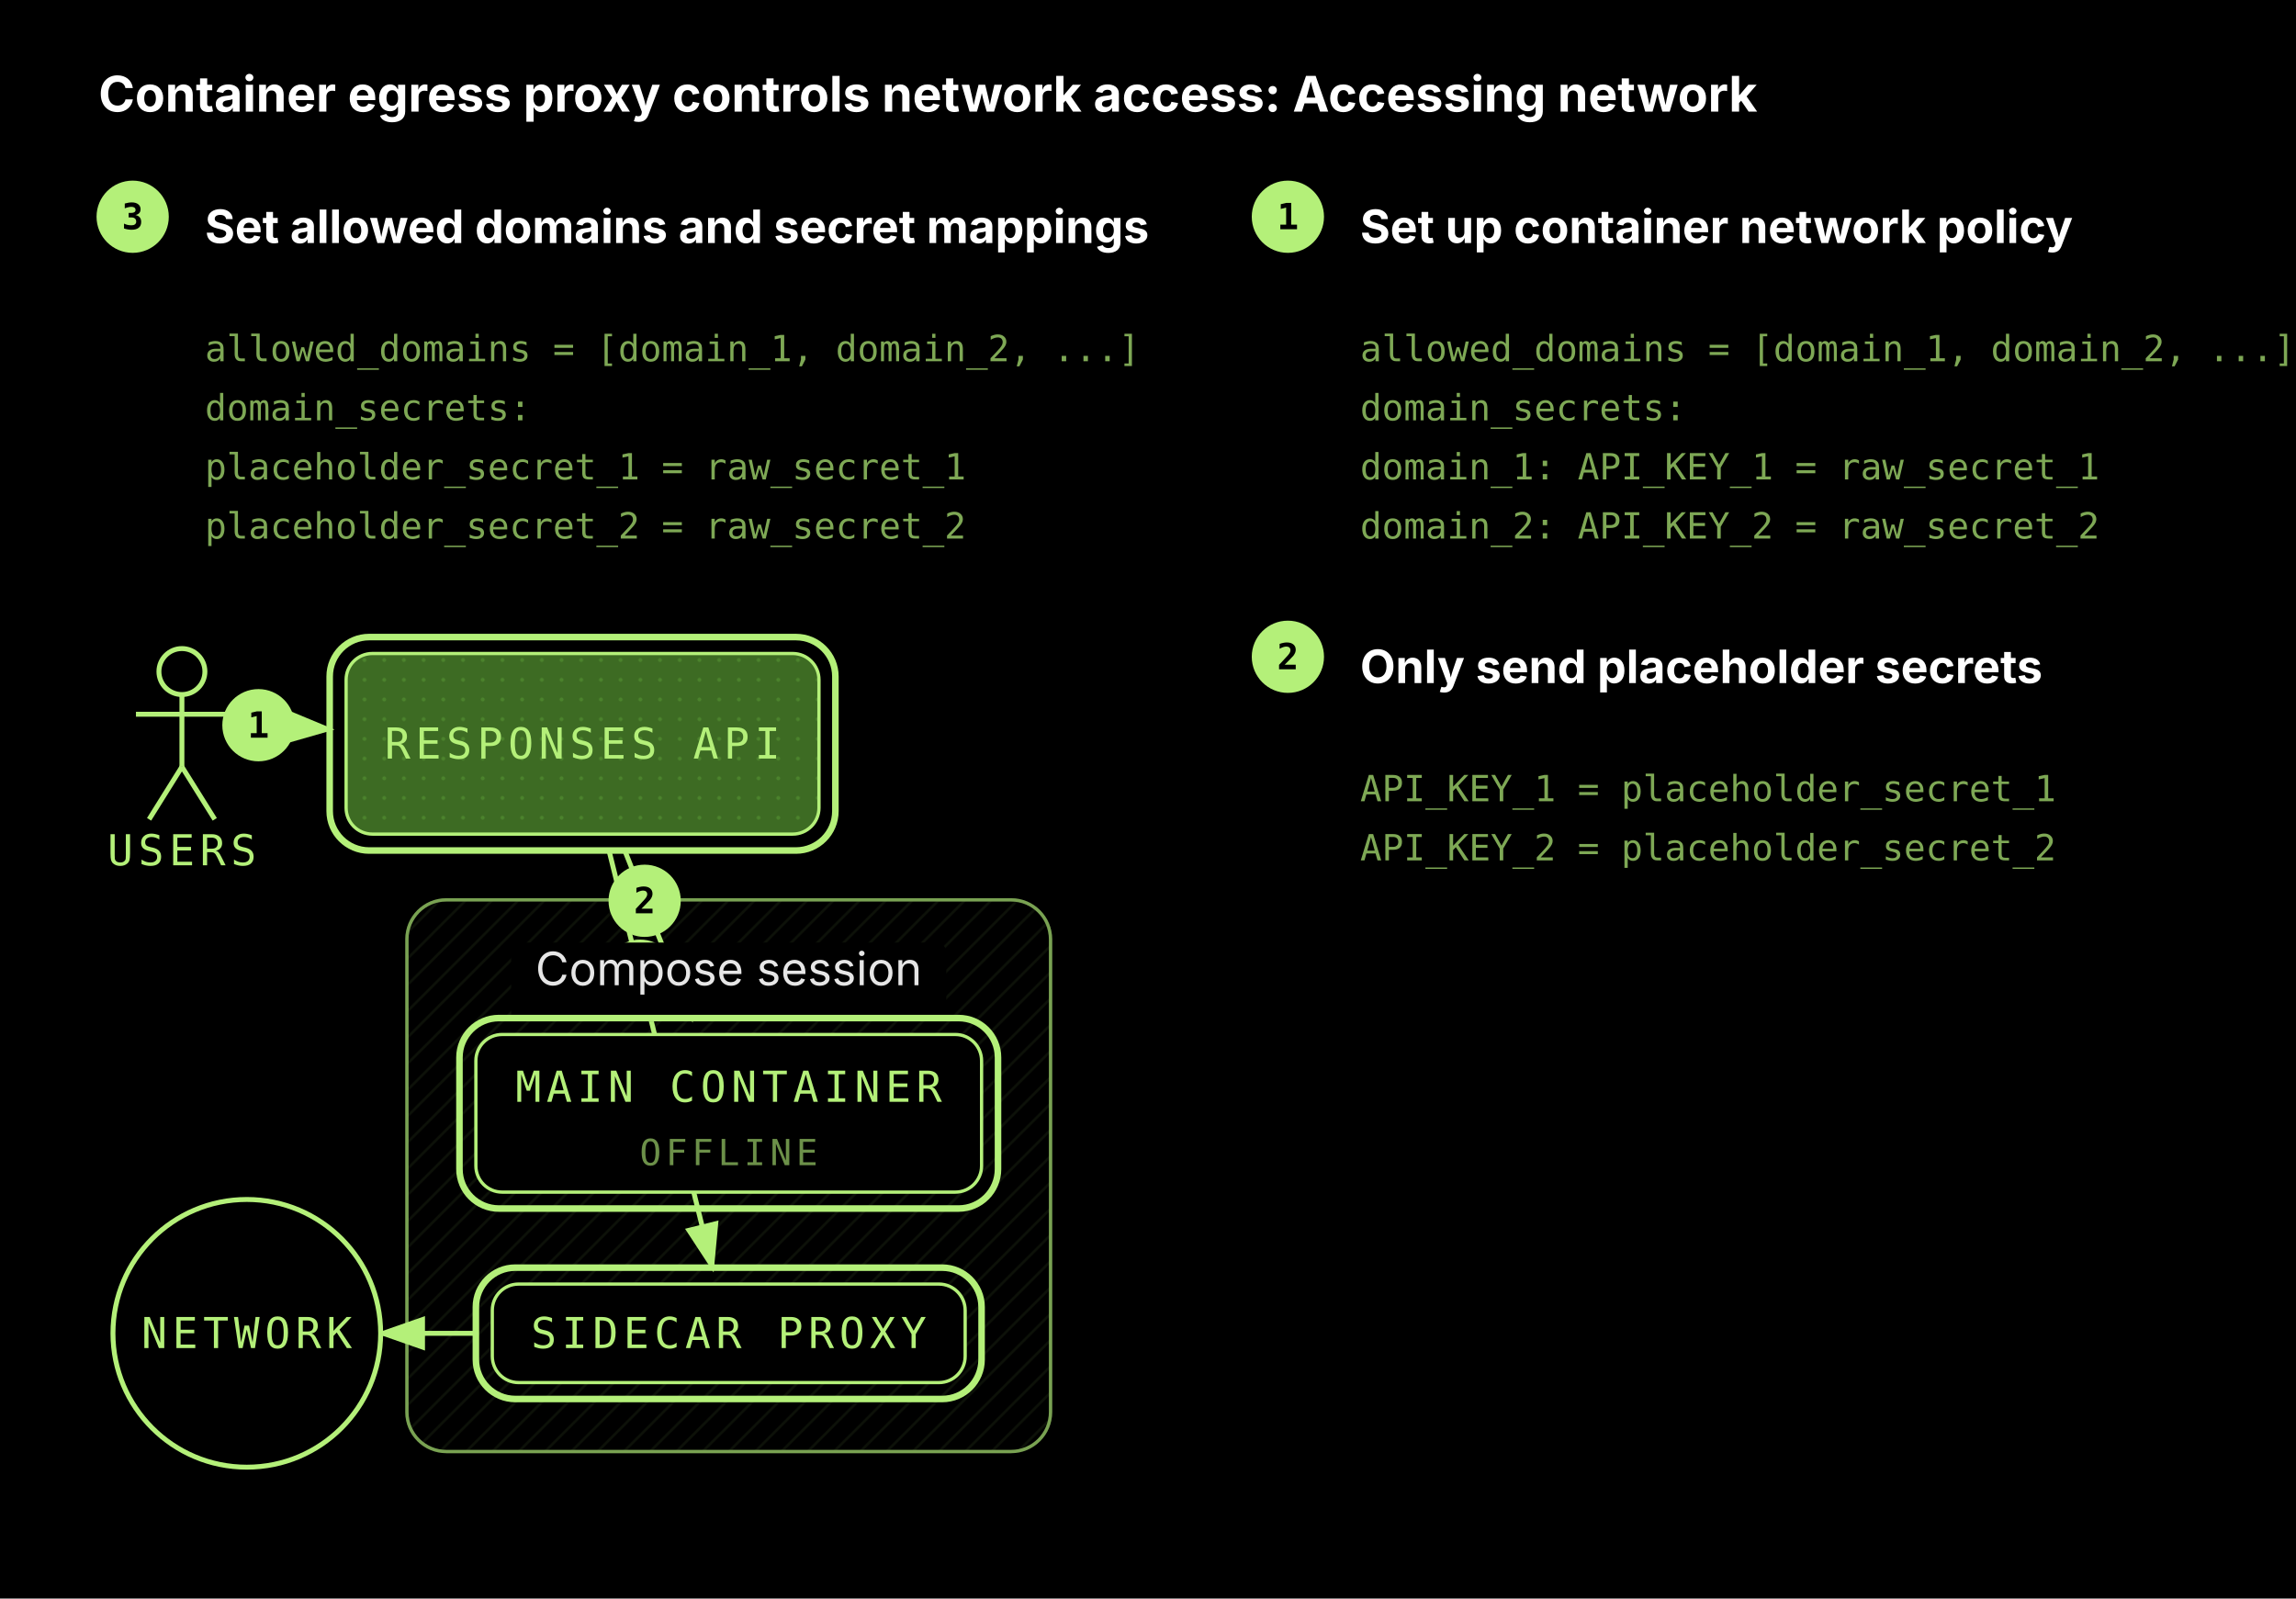
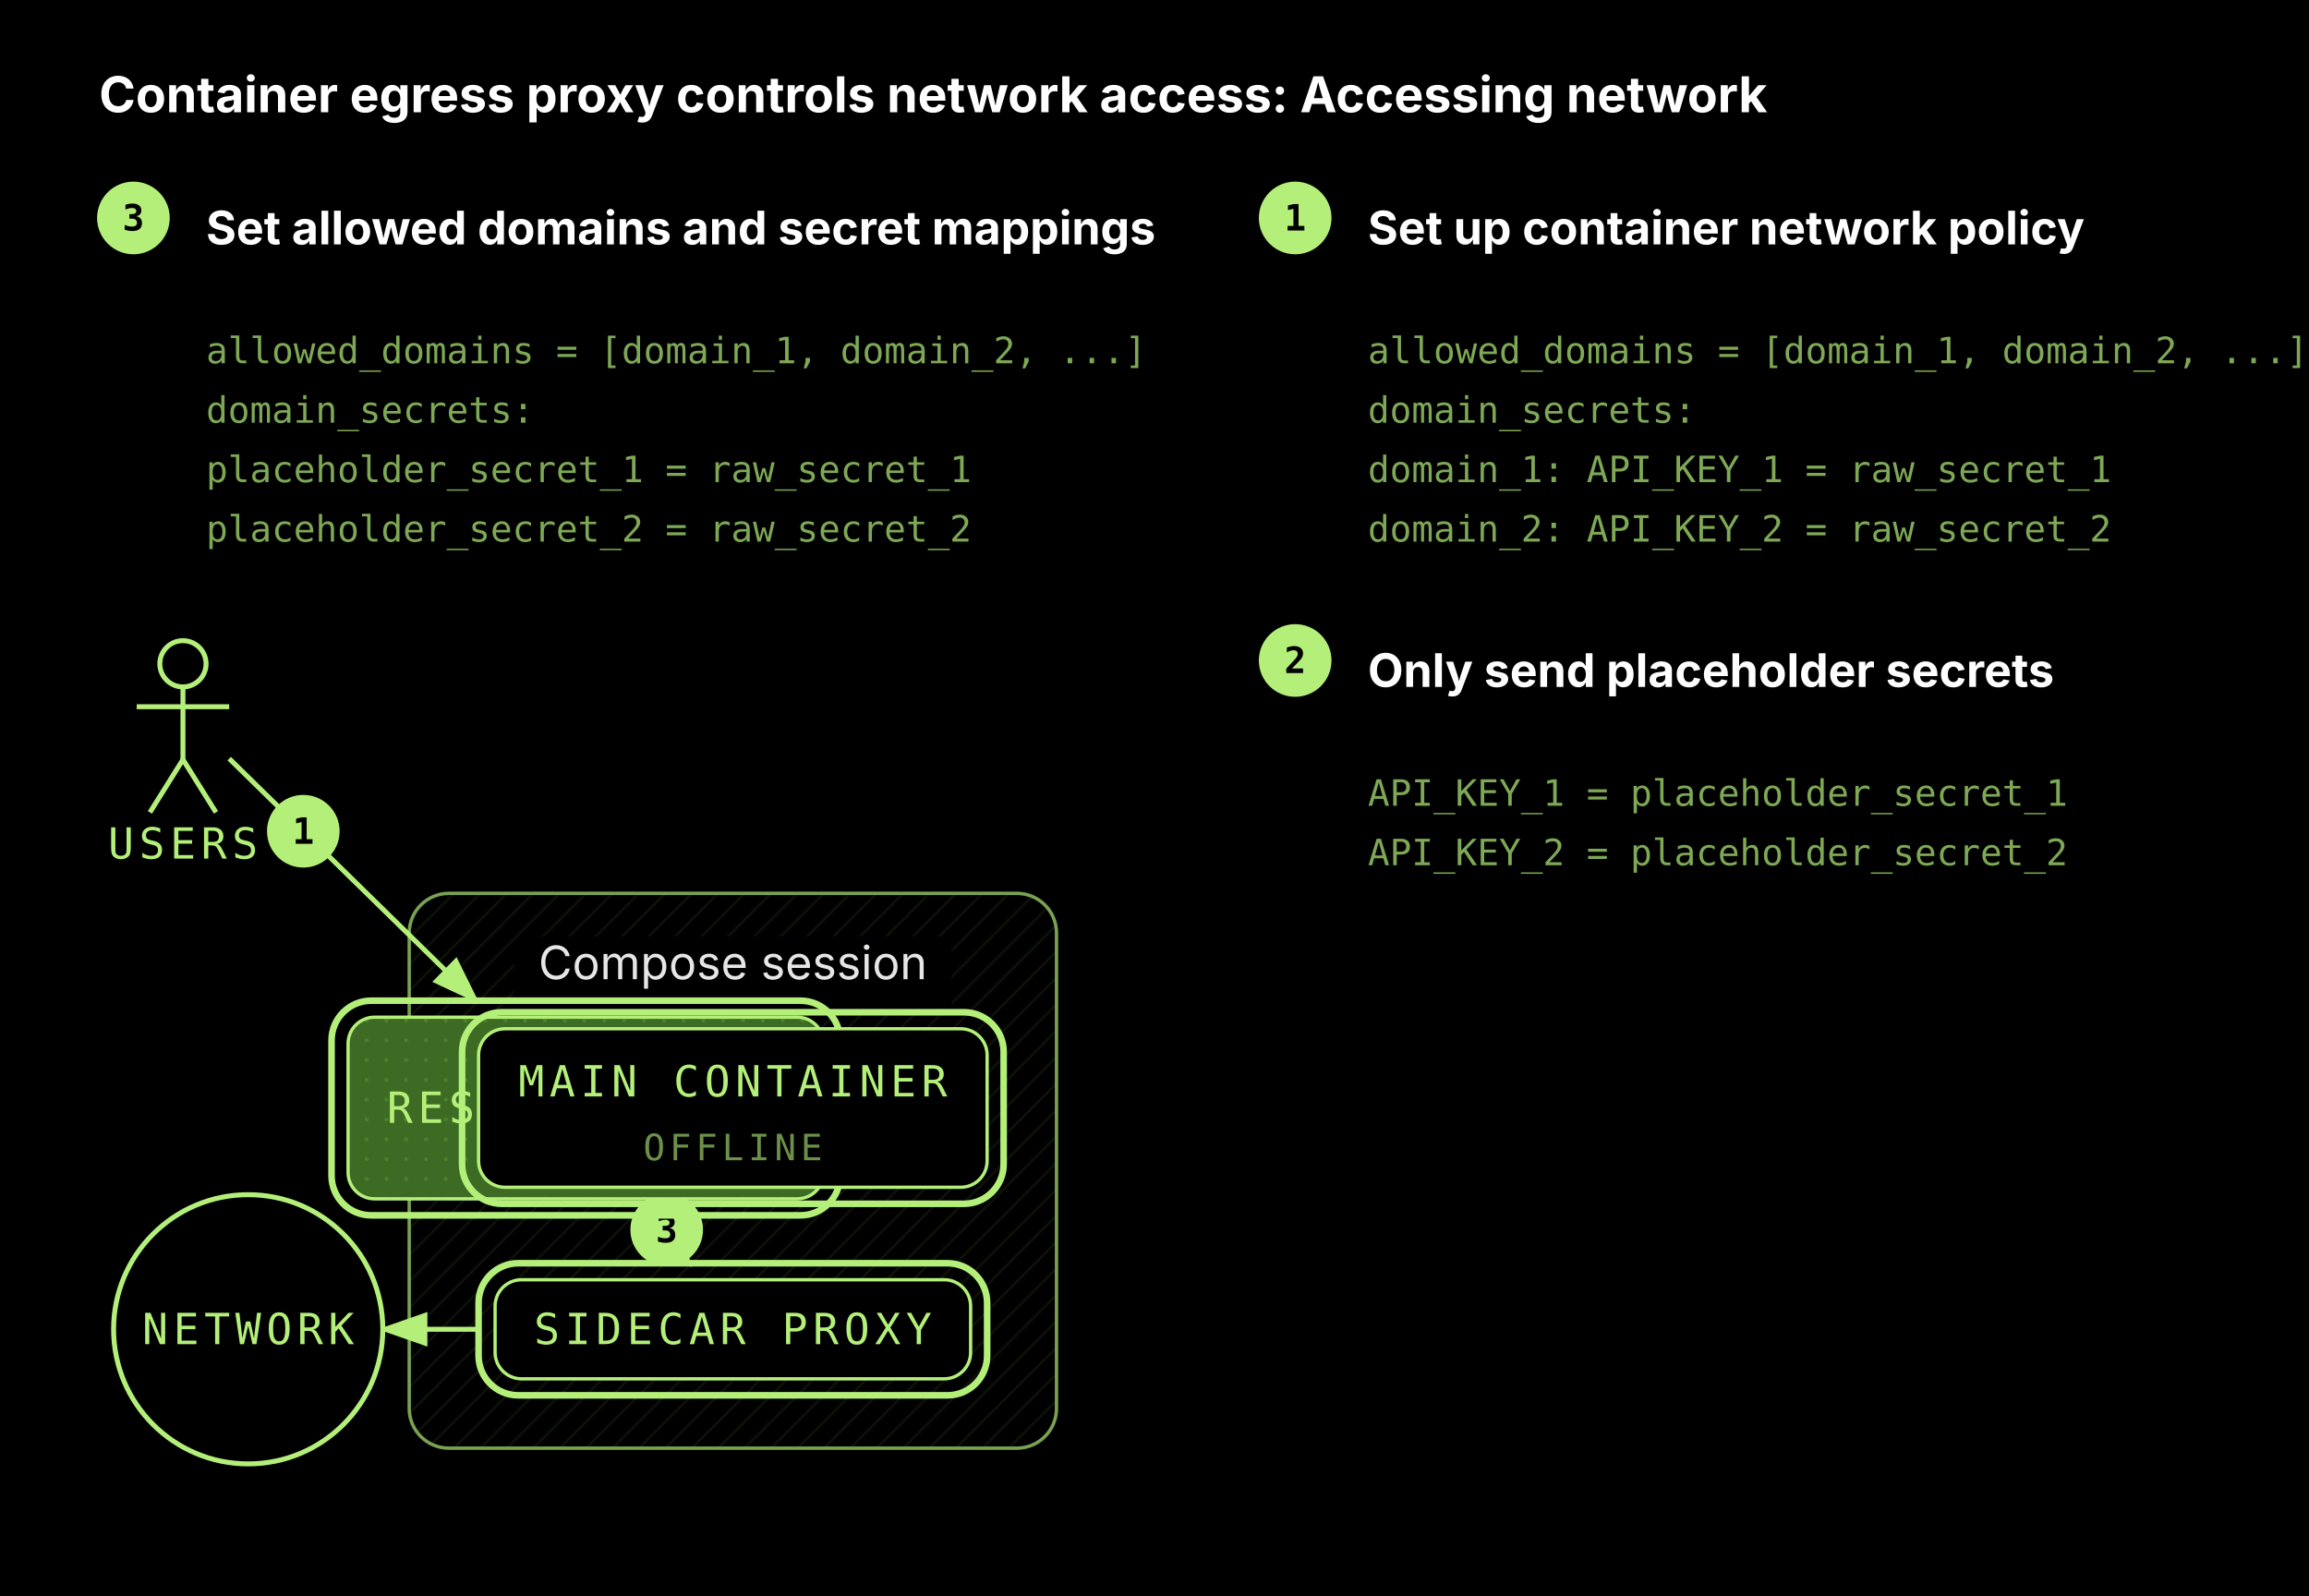
- <svg xmlns="http://www.w3.org/2000/svg" viewBox="0 0 699.2 486.78" width="699.2" height="486.78">
+ <svg xmlns="http://www.w3.org/2000/svg" viewBox="0 0 699.2 483.28" width="699.2" height="483.28">
  <defs>
    <pattern id="dotgrid" width="8" height="8" patternUnits="userSpaceOnUse">
      <rect width="8" height="8" fill="#000000" />
      <circle cx="4" cy="4" r="0.8" fill="#b4f079" opacity="0.7" />
    </pattern>
    <pattern id="crosshatch" width="8" height="8" patternUnits="userSpaceOnUse">
      <rect width="8" height="8" fill="#000000" />
      <path d="M0 8L8 0M-1 1L1 -1M7 9L9 7" stroke="#b4f079" stroke-width="0.8" opacity="0.2" />
    </pattern>
    <pattern id="hero" width="6" height="6" patternUnits="userSpaceOnUse">
      <rect width="6" height="6" fill="#3d6b23" />
      <circle cx="3" cy="3" r="0.6" fill="#5a9a35" opacity="0.5" />
    </pattern>
    <marker id="arrowhead" markerWidth="10" markerHeight="7" refX="9" refY="3.5" orient="auto" markerUnits="strokeWidth">
      <polygon points="0 0, 10 3.5, 0 7" fill="#b4f079" />
    </marker>
    <marker id="arrowhead-reverse" markerWidth="10" markerHeight="7" refX="1" refY="3.5" orient="auto" markerUnits="strokeWidth">
      <polygon points="10 0, 0 3.5, 10 7" fill="#b4f079" />
    </marker>
  </defs>
  <rect width="100%" height="100%" fill="#000000" />
  <g class="diagram">
    <text x="30" y="34" font-family="'Inter', 'Helvetica Neue', Arial, sans-serif" font-size="15" fill="#ffffff" font-weight="700">Container egress proxy controls network access: Accessing network</text>
-     <rect x="123.92" y="274.02" width="196" height="168" rx="12" fill="url(#crosshatch)" stroke="#b4f079" stroke-width="1" opacity="0.35" />
-     <rect x="123.92" y="274.02" width="196" height="168" rx="12" fill="none" stroke="#b4f079" stroke-width="1" opacity="0.5" />
-     <line x1="69.4" y1="220.303" x2="100.4" y2="222.082" stroke="#b4f079" stroke-width="1.5" marker-end="url(#arrowhead)" />
-     <circle cx="78.7" cy="220.837" r="11" fill="#b4f079" stroke="none" />
-     <text x="78.7" y="220.837" font-family="'JetBrains Mono', 'Fira Code', 'SF Mono', 'Cascadia Code', monospace" font-size="11" fill="#000000" text-anchor="middle" dominant-baseline="central" font-weight="700">1</text>
-     <line x1="190.259" y1="259" x2="210.446" y2="310.02" stroke="#b4f079" stroke-width="1.5" marker-end="url(#arrowhead)" />
-     <circle cx="196.315" cy="274.306" r="11" fill="#b4f079" stroke="none" />
-     <text x="196.315" y="274.306" font-family="'JetBrains Mono', 'Fira Code', 'SF Mono', 'Cascadia Code', monospace" font-size="11" fill="#000000" text-anchor="middle" dominant-baseline="central" font-weight="700">2</text>
-     <line x1="185.46" y1="259" x2="216.96" y2="386.02" stroke="#b4f079" stroke-width="1.5" marker-end="url(#arrowhead)" />
-     <circle cx="194.91" cy="297.106" r="11" fill="#b4f079" stroke="none" />
-     <text x="194.91" y="297.106" font-family="'JetBrains Mono', 'Fira Code', 'SF Mono', 'Cascadia Code', monospace" font-size="11" fill="#000000" text-anchor="middle" dominant-baseline="central" font-weight="700">3</text>
-     <line x1="144.92" y1="406.02" x2="115.92" y2="406.02" stroke="#b4f079" stroke-width="1.5" marker-end="url(#arrowhead)" />
-     <rect x="155.67" y="287.02" width="132.5" height="24" fill="#000000" rx="3" />
-     <text x="221.92" y="300.02" font-family="'Inter', 'Helvetica Neue', Arial, sans-serif" font-size="14" fill="#ffffff" opacity="0.9" text-anchor="middle">Compose session</text>
-     <circle cx="55.4" cy="204.5" r="7" fill="none" stroke="#b4f079" stroke-width="1.5" />
-     <line x1="55.4" y1="211.5" x2="55.4" y2="233.5" stroke="#b4f079" stroke-width="1.5" />
-     <line x1="41.4" y1="217.5" x2="69.4" y2="217.5" stroke="#b4f079" stroke-width="1.5" />
-     <line x1="55.4" y1="233.5" x2="45.4" y2="249.5" stroke="#b4f079" stroke-width="1.5" />
-     <line x1="55.4" y1="233.5" x2="65.4" y2="249.5" stroke="#b4f079" stroke-width="1.5" />
-     <text x="55.4" y="263.5" font-family="'JetBrains Mono', 'Fira Code', 'SF Mono', 'Cascadia Code', monospace" font-size="13" fill="#b4f079" text-anchor="middle" letter-spacing="0.12em">USERS</text>
-     <rect x="100.4" y="194" width="154" height="65" rx="12" fill="none" stroke="#b4f079" stroke-width="2" />
-     <rect x="105.4" y="199" width="144" height="55" rx="8" fill="url(#hero)" stroke="#b4f079" stroke-width="1" />
-     <text x="177.4" y="226.5" font-family="'JetBrains Mono', 'Fira Code', 'SF Mono', 'Cascadia Code', monospace" font-size="13" fill="#b4f079" text-anchor="middle" dominant-baseline="central" letter-spacing="0.12em">RESPONSES API</text>
-     <circle cx="75.16" cy="406.02" r="40.76" fill="#000000" stroke="#b4f079" stroke-width="1.5" />
-     <text x="75.16" y="406.02" font-family="'JetBrains Mono', 'Fira Code', 'SF Mono', 'Cascadia Code', monospace" font-size="13" fill="#b4f079" text-anchor="middle" dominant-baseline="central" letter-spacing="0.12em">NETWORK</text>
-     <rect x="139.92" y="310.02" width="164" height="58" rx="12" fill="none" stroke="#b4f079" stroke-width="2" />
-     <rect x="144.92" y="315.02" width="154" height="48" rx="8" fill="#000000" stroke="#b4f079" stroke-width="1" />
-     <text x="221.92" y="331.02" font-family="'JetBrains Mono', 'Fira Code', 'SF Mono', 'Cascadia Code', monospace" font-size="13" fill="#b4f079" text-anchor="middle" dominant-baseline="central" letter-spacing="0.12em">MAIN CONTAINER</text>
-     <text x="221.92" y="351.02" font-family="'JetBrains Mono', 'Fira Code', 'SF Mono', 'Cascadia Code', monospace" font-size="11" fill="#b4f079" opacity="0.6" text-anchor="middle" dominant-baseline="central" letter-spacing="0.12em">OFFLINE</text>
-     <rect x="144.92" y="386.02" width="154" height="40" rx="12" fill="none" stroke="#b4f079" stroke-width="2" />
-     <rect x="149.92" y="391.02" width="144" height="30" rx="8" fill="#000000" stroke="#b4f079" stroke-width="1" />
-     <text x="221.92" y="406.02" font-family="'JetBrains Mono', 'Fira Code', 'SF Mono', 'Cascadia Code', monospace" font-size="13" fill="#b4f079" text-anchor="middle" dominant-baseline="central" letter-spacing="0.12em">SIDECAR PROXY</text>
+     <rect x="123.92" y="270.52" width="196" height="168" rx="12" fill="url(#crosshatch)" stroke="#b4f079" stroke-width="1" opacity="0.35" />
+     <rect x="123.92" y="270.52" width="196" height="168" rx="12" fill="none" stroke="#b4f079" stroke-width="1" opacity="0.5" />
+     <line x1="69.4" y1="229.715" x2="144.226" y2="303.02" stroke="#b4f079" stroke-width="1.5" marker-end="url(#arrowhead)" />
+     <circle cx="91.848" cy="251.707" r="11" fill="#b4f079" stroke="none" />
+     <text x="91.848" y="251.707" font-family="'JetBrains Mono', 'Fira Code', 'SF Mono', 'Cascadia Code', monospace" font-size="11" fill="#000000" text-anchor="middle" dominant-baseline="central" font-weight="700">1</text>
+     <line x1="254.4" y1="335.52" x2="139.92" y2="335.52" stroke="#b4f079" stroke-width="1.5" marker-end="url(#arrowhead)" />
+     <circle cx="220.056" cy="335.52" r="11" fill="#b4f079" stroke="none" />
+     <text x="220.056" y="335.52" font-family="'JetBrains Mono', 'Fira Code', 'SF Mono', 'Cascadia Code', monospace" font-size="11" fill="#000000" text-anchor="middle" dominant-baseline="central" font-weight="700">2</text>
+     <line x1="198.996" y1="368.02" x2="208.63" y2="382.52" stroke="#b4f079" stroke-width="1.5" marker-end="url(#arrowhead)" />
+     <circle cx="201.886" cy="372.37" r="11" fill="#b4f079" stroke="none" />
+     <text x="201.886" y="372.37" font-family="'JetBrains Mono', 'Fira Code', 'SF Mono', 'Cascadia Code', monospace" font-size="11" fill="#000000" text-anchor="middle" dominant-baseline="central" font-weight="700">3</text>
+     <line x1="144.92" y1="402.52" x2="115.92" y2="402.52" stroke="#b4f079" stroke-width="1.5" marker-end="url(#arrowhead)" />
+     <rect x="155.67" y="283.52" width="132.5" height="24" fill="#000000" rx="3" />
+     <text x="221.92" y="296.52" font-family="'Inter', 'Helvetica Neue', Arial, sans-serif" font-size="14" fill="#ffffff" opacity="0.9" text-anchor="middle">Compose session</text>
+     <circle cx="55.4" cy="201" r="7" fill="none" stroke="#b4f079" stroke-width="1.5" />
+     <line x1="55.4" y1="208" x2="55.4" y2="230" stroke="#b4f079" stroke-width="1.5" />
+     <line x1="41.4" y1="214" x2="69.4" y2="214" stroke="#b4f079" stroke-width="1.5" />
+     <line x1="55.4" y1="230" x2="45.4" y2="246" stroke="#b4f079" stroke-width="1.5" />
+     <line x1="55.4" y1="230" x2="65.4" y2="246" stroke="#b4f079" stroke-width="1.5" />
+     <text x="55.4" y="260" font-family="'JetBrains Mono', 'Fira Code', 'SF Mono', 'Cascadia Code', monospace" font-size="13" fill="#b4f079" text-anchor="middle" letter-spacing="0.12em">USERS</text>
+     <rect x="100.4" y="303.02" width="154" height="65" rx="12" fill="none" stroke="#b4f079" stroke-width="2" />
+     <rect x="105.4" y="308.02" width="144" height="55" rx="8" fill="url(#hero)" stroke="#b4f079" stroke-width="1" />
+     <text x="177.4" y="335.52" font-family="'JetBrains Mono', 'Fira Code', 'SF Mono', 'Cascadia Code', monospace" font-size="13" fill="#b4f079" text-anchor="middle" dominant-baseline="central" letter-spacing="0.12em">RESPONSES API</text>
+     <circle cx="75.16" cy="402.52" r="40.76" fill="#000000" stroke="#b4f079" stroke-width="1.5" />
+     <text x="75.16" y="402.52" font-family="'JetBrains Mono', 'Fira Code', 'SF Mono', 'Cascadia Code', monospace" font-size="13" fill="#b4f079" text-anchor="middle" dominant-baseline="central" letter-spacing="0.12em">NETWORK</text>
+     <rect x="139.92" y="306.52" width="164" height="58" rx="12" fill="none" stroke="#b4f079" stroke-width="2" />
+     <rect x="144.92" y="311.52" width="154" height="48" rx="8" fill="#000000" stroke="#b4f079" stroke-width="1" />
+     <text x="221.92" y="327.52" font-family="'JetBrains Mono', 'Fira Code', 'SF Mono', 'Cascadia Code', monospace" font-size="13" fill="#b4f079" text-anchor="middle" dominant-baseline="central" letter-spacing="0.12em">MAIN CONTAINER</text>
+     <text x="221.92" y="347.52" font-family="'JetBrains Mono', 'Fira Code', 'SF Mono', 'Cascadia Code', monospace" font-size="11" fill="#b4f079" opacity="0.6" text-anchor="middle" dominant-baseline="central" letter-spacing="0.12em">OFFLINE</text>
+     <rect x="144.92" y="382.52" width="154" height="40" rx="12" fill="none" stroke="#b4f079" stroke-width="2" />
+     <rect x="149.92" y="387.52" width="144" height="30" rx="8" fill="#000000" stroke="#b4f079" stroke-width="1" />
+     <text x="221.92" y="402.52" font-family="'JetBrains Mono', 'Fira Code', 'SF Mono', 'Cascadia Code', monospace" font-size="13" fill="#b4f079" text-anchor="middle" dominant-baseline="central" letter-spacing="0.12em">SIDECAR PROXY</text>
    <circle cx="392.2" cy="66" r="11" fill="#b4f079" stroke="none" />
    <text x="392.2" y="66" font-family="'JetBrains Mono', 'Fira Code', 'SF Mono', 'Cascadia Code', monospace" font-size="11" fill="#000000" text-anchor="middle" dominant-baseline="central" font-weight="700">1</text>
    <text x="414.2" y="74" font-family="'Inter', 'Helvetica Neue', Arial, sans-serif" font-size="14" fill="#ffffff" font-weight="700">Set up container network policy</text>
    <text x="414.2" y="110" font-family="'JetBrains Mono', 'Fira Code', 'SF Mono', 'Cascadia Code', monospace" font-size="11" fill="#b4f079" opacity="0.7">allowed_domains = [domain_1, domain_2, ...]</text>
    <text x="414.2" y="128" font-family="'JetBrains Mono', 'Fira Code', 'SF Mono', 'Cascadia Code', monospace" font-size="11" fill="#b4f079" opacity="0.7">domain_secrets:</text>
    <text x="414.2" y="146" font-family="'JetBrains Mono', 'Fira Code', 'SF Mono', 'Cascadia Code', monospace" font-size="11" fill="#b4f079" opacity="0.7">  domain_1: API_KEY_1 = raw_secret_1</text>
    <text x="414.2" y="164" font-family="'JetBrains Mono', 'Fira Code', 'SF Mono', 'Cascadia Code', monospace" font-size="11" fill="#b4f079" opacity="0.7">  domain_2: API_KEY_2 = raw_secret_2</text>
    <circle cx="392.2" cy="200" r="11" fill="#b4f079" stroke="none" />
    <text x="392.2" y="200" font-family="'JetBrains Mono', 'Fira Code', 'SF Mono', 'Cascadia Code', monospace" font-size="11" fill="#000000" text-anchor="middle" dominant-baseline="central" font-weight="700">2</text>
    <text x="414.2" y="208" font-family="'Inter', 'Helvetica Neue', Arial, sans-serif" font-size="14" fill="#ffffff" font-weight="700">Only send placeholder secrets</text>
    <text x="414.2" y="244" font-family="'JetBrains Mono', 'Fira Code', 'SF Mono', 'Cascadia Code', monospace" font-size="11" fill="#b4f079" opacity="0.7">API_KEY_1 = placeholder_secret_1</text>
    <text x="414.2" y="262" font-family="'JetBrains Mono', 'Fira Code', 'SF Mono', 'Cascadia Code', monospace" font-size="11" fill="#b4f079" opacity="0.7">API_KEY_2 = placeholder_secret_2</text>
    <circle cx="40.4" cy="66" r="11" fill="#b4f079" stroke="none" />
    <text x="40.4" y="66" font-family="'JetBrains Mono', 'Fira Code', 'SF Mono', 'Cascadia Code', monospace" font-size="11" fill="#000000" text-anchor="middle" dominant-baseline="central" font-weight="700">3</text>
    <text x="62.4" y="74" font-family="'Inter', 'Helvetica Neue', Arial, sans-serif" font-size="14" fill="#ffffff" font-weight="700">Set allowed domains and secret mappings</text>
    <text x="62.4" y="110" font-family="'JetBrains Mono', 'Fira Code', 'SF Mono', 'Cascadia Code', monospace" font-size="11" fill="#b4f079" opacity="0.7">allowed_domains = [domain_1, domain_2, ...]</text>
    <text x="62.4" y="128" font-family="'JetBrains Mono', 'Fira Code', 'SF Mono', 'Cascadia Code', monospace" font-size="11" fill="#b4f079" opacity="0.7">domain_secrets:</text>
    <text x="62.4" y="146" font-family="'JetBrains Mono', 'Fira Code', 'SF Mono', 'Cascadia Code', monospace" font-size="11" fill="#b4f079" opacity="0.7">  placeholder_secret_1 = raw_secret_1</text>
    <text x="62.4" y="164" font-family="'JetBrains Mono', 'Fira Code', 'SF Mono', 'Cascadia Code', monospace" font-size="11" fill="#b4f079" opacity="0.7">  placeholder_secret_2 = raw_secret_2</text>
  </g>
</svg>
